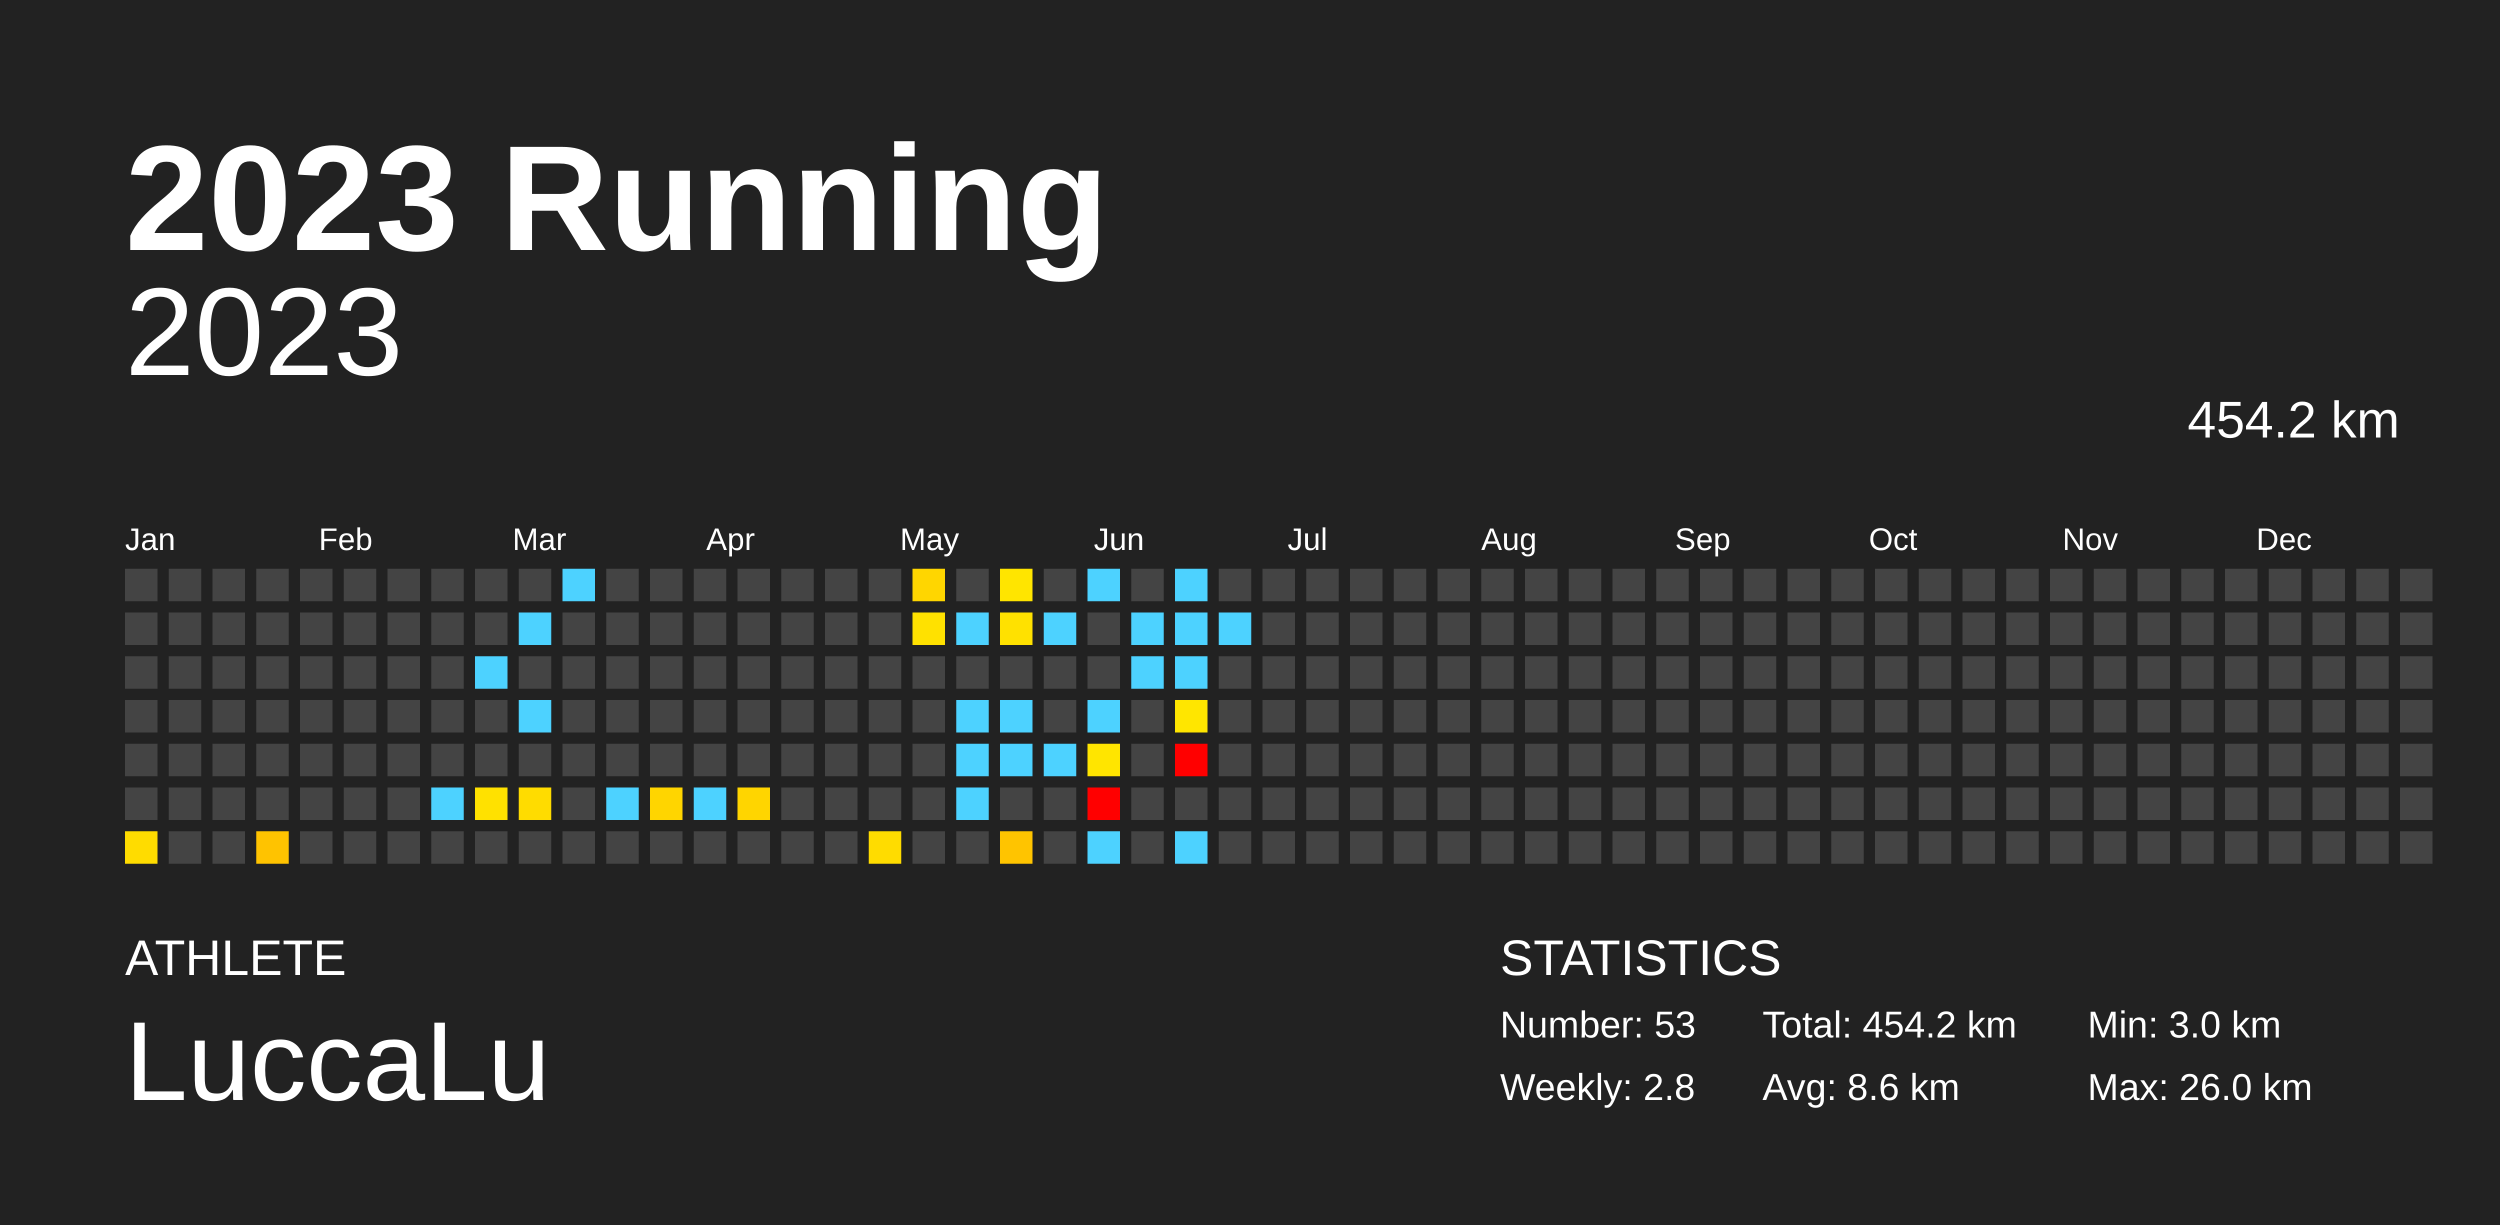
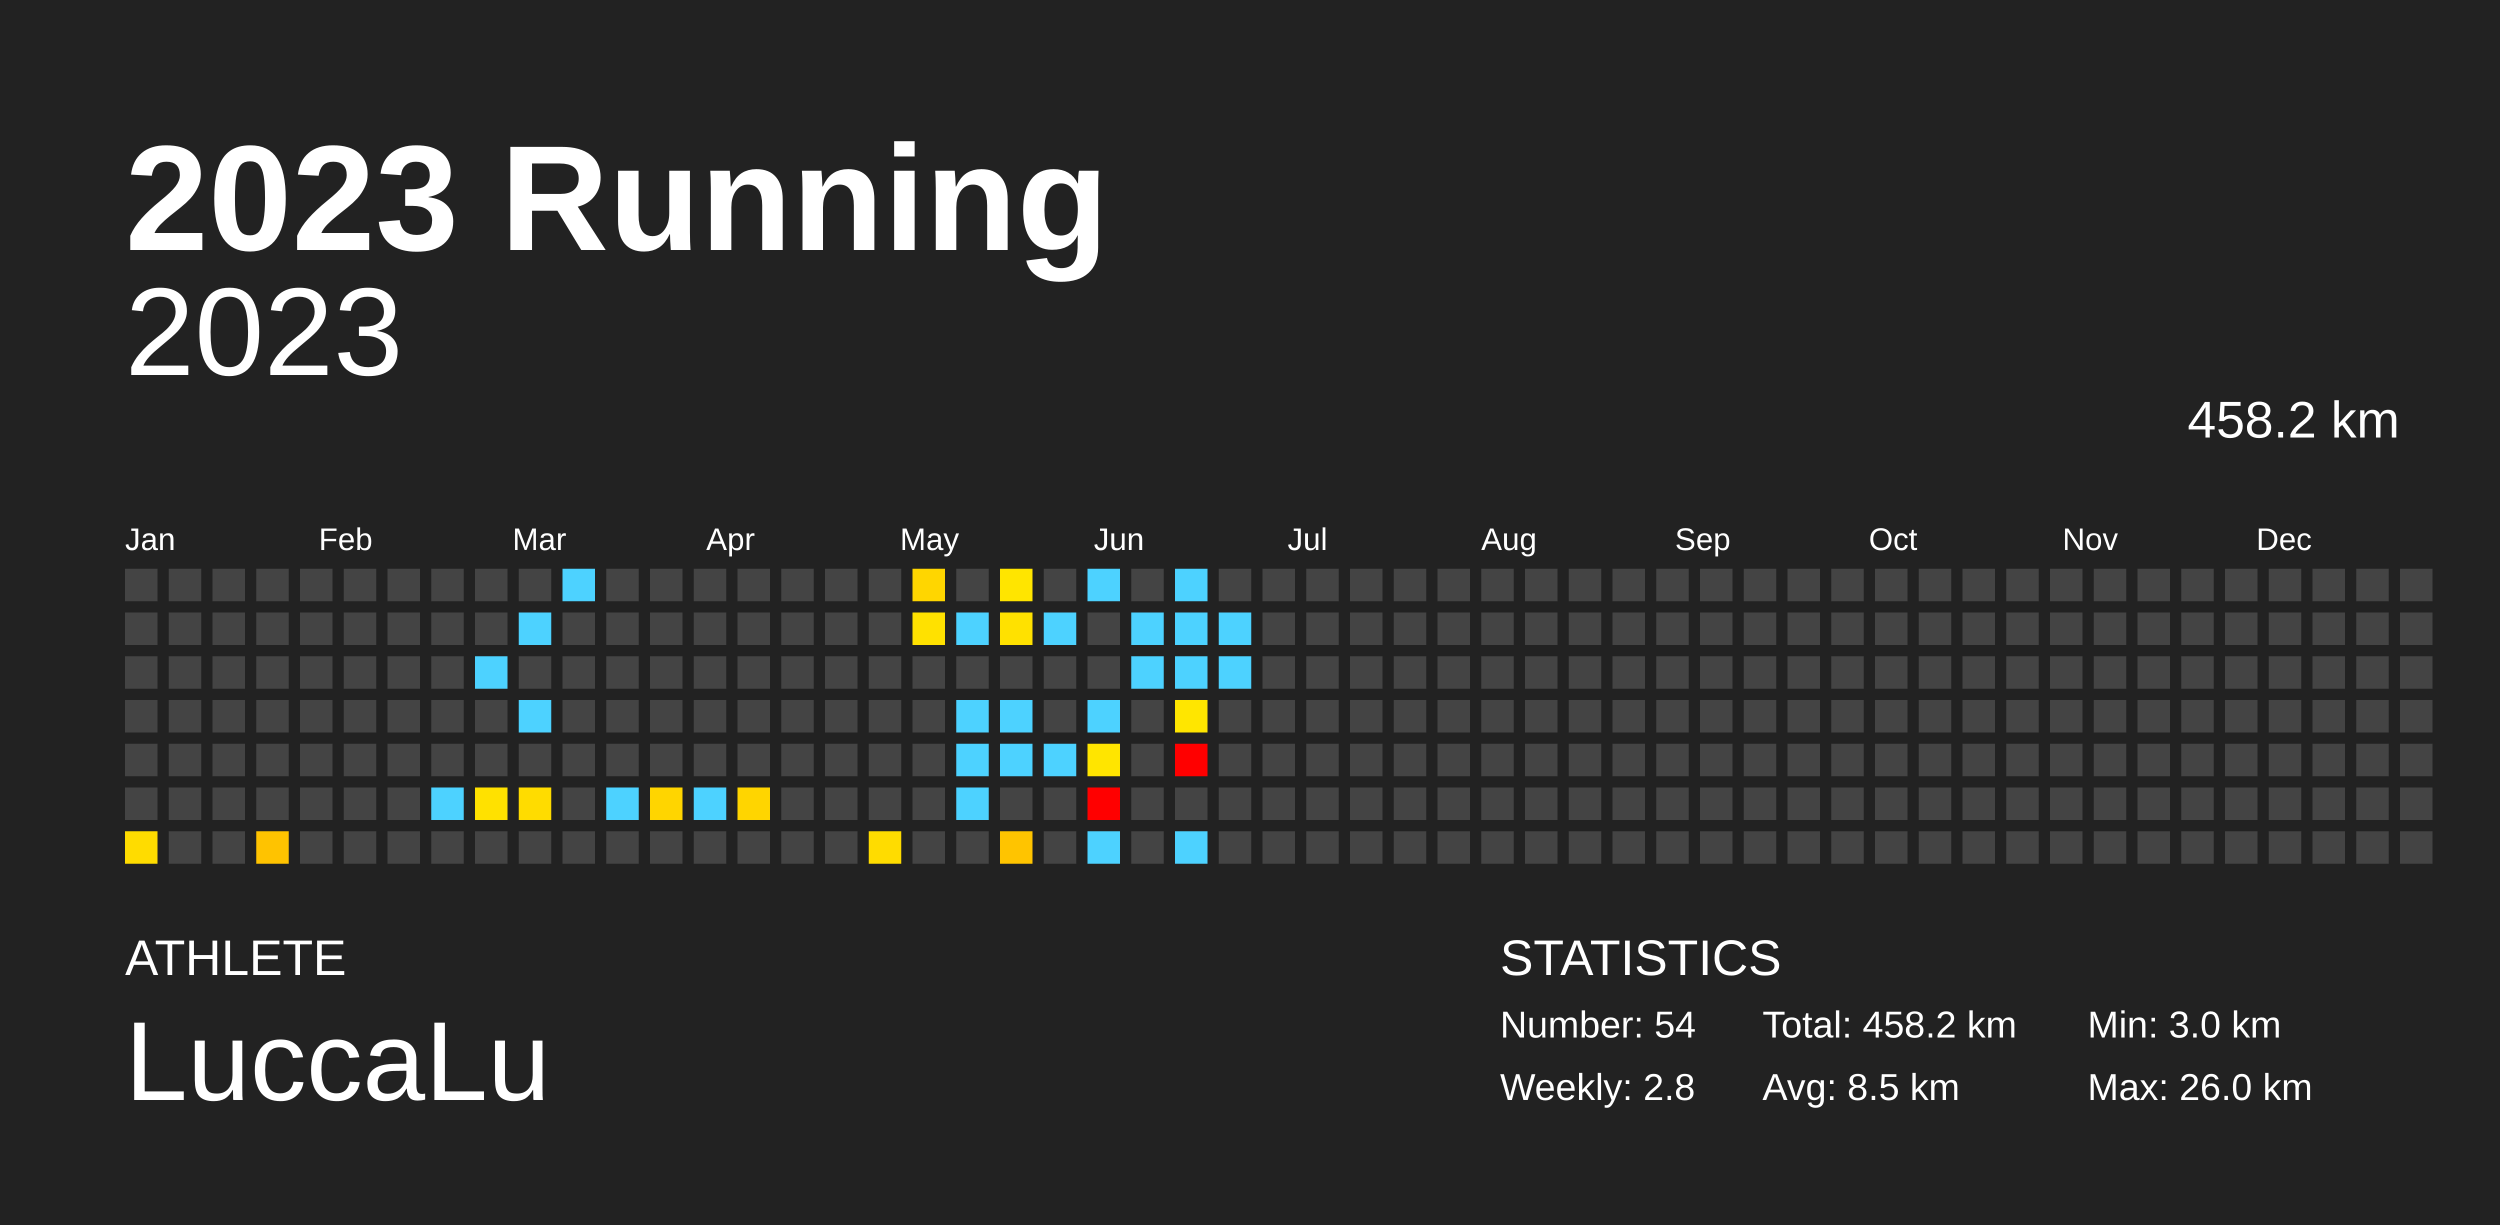
<svg xmlns="http://www.w3.org/2000/svg" baseProfile="full" height="98mm" version="1.1" viewBox="0,0,200,98" width="200mm">
  <defs />
  <rect fill="#222222" height="98" width="200" x="0" y="0" />
  <text fill="#FFFFFF" style="font-size:12px; font-family:Arial; font-weight:bold;" x="10" y="20">2023 Running</text>
  <text fill="#FFFFFF" style="font-size:4px; font-family:Arial" x="10" y="78">ATHLETE</text>
  <text fill="#FFFFFF" style="font-size:9px; font-family:Arial" x="10" y="88">LuccaLu</text>
  <text fill="#FFFFFF" style="font-size:4px; font-family:Arial" x="120" y="78">STATISTICS</text>
-   <text fill="#FFFFFF" style="font-size:3px; font-family:Arial" x="120" y="83">Number: 53</text>
+   <text fill="#FFFFFF" style="font-size:3px; font-family:Arial" x="120" y="83">Number: 54</text>
  <text fill="#FFFFFF" style="font-size:3px; font-family:Arial" x="120" y="88">Weekly: 2.8</text>
-   <text fill="#FFFFFF" style="font-size:3px; font-family:Arial" x="141" y="83">Total: 454.2 km</text>
-   <text fill="#FFFFFF" style="font-size:3px; font-family:Arial" x="141" y="88">Avg: 8.6 km</text>
+   <text fill="#FFFFFF" style="font-size:3px; font-family:Arial" x="141" y="83">Total: 458.2 km</text>
+   <text fill="#FFFFFF" style="font-size:3px; font-family:Arial" x="141" y="88">Avg: 8.5 km</text>
  <text fill="#FFFFFF" style="font-size:3px; font-family:Arial" x="167" y="83">Min: 3.0 km</text>
  <text fill="#FFFFFF" style="font-size:3px; font-family:Arial" x="167" y="88">Max: 26.0 km</text>
  <text alignment-baseline="hanging" fill="#FFFFFF" style="font-size:10.0px; font-family:Arial;" x="10" y="30">2023</text>
-   <text alignment-baseline="hanging" fill="#FFFFFF" style="font-size:4.125px; font-family:Arial;" x="175" y="35">454.2 km</text>
+   <text alignment-baseline="hanging" fill="#FFFFFF" style="font-size:4.125px; font-family:Arial;" x="175" y="35">458.2 km</text>
  <text fill="#FFFFFF" style="font-size:2.5px; font-family:Arial" x="10.0" y="44">Jan</text>
  <text fill="#FFFFFF" style="font-size:2.5px; font-family:Arial" x="25.5" y="44">Feb</text>
  <text fill="#FFFFFF" style="font-size:2.5px; font-family:Arial" x="41.0" y="44">Mar</text>
  <text fill="#FFFFFF" style="font-size:2.5px; font-family:Arial" x="56.5" y="44">Apr</text>
  <text fill="#FFFFFF" style="font-size:2.5px; font-family:Arial" x="72.0" y="44">May</text>
  <text fill="#FFFFFF" style="font-size:2.5px; font-family:Arial" x="87.5" y="44">Jun</text>
  <text fill="#FFFFFF" style="font-size:2.5px; font-family:Arial" x="103.0" y="44">Jul</text>
  <text fill="#FFFFFF" style="font-size:2.5px; font-family:Arial" x="118.5" y="44">Aug</text>
  <text fill="#FFFFFF" style="font-size:2.5px; font-family:Arial" x="134.0" y="44">Sep</text>
  <text fill="#FFFFFF" style="font-size:2.5px; font-family:Arial" x="149.5" y="44">Oct</text>
  <text fill="#FFFFFF" style="font-size:2.5px; font-family:Arial" x="165.0" y="44">Nov</text>
  <text fill="#FFFFFF" style="font-size:2.5px; font-family:Arial" x="180.5" y="44">Dec</text>
  <rect fill="#444444" height="2.6" width="2.6" x="10.0" y="45.5" />
  <rect fill="#444444" height="2.6" width="2.6" x="10.0" y="49.0" />
  <rect fill="#444444" height="2.6" width="2.6" x="10.0" y="52.5" />
  <rect fill="#444444" height="2.6" width="2.6" x="10.0" y="56.0" />
  <rect fill="#444444" height="2.6" width="2.6" x="10.0" y="59.5" />
  <rect fill="#444444" height="2.6" width="2.6" x="10.0" y="63.0" />
  <rect fill="#ffdc00" height="2.6" width="2.6" x="10.0" y="66.5" />
  <rect fill="#444444" height="2.6" width="2.6" x="13.5" y="45.5" />
  <rect fill="#444444" height="2.6" width="2.6" x="13.5" y="49.0" />
  <rect fill="#444444" height="2.6" width="2.6" x="13.5" y="52.5" />
  <rect fill="#444444" height="2.6" width="2.6" x="13.5" y="56.0" />
  <rect fill="#444444" height="2.6" width="2.6" x="13.5" y="59.5" />
  <rect fill="#444444" height="2.6" width="2.6" x="13.5" y="63.0" />
  <rect fill="#444444" height="2.6" width="2.6" x="13.5" y="66.5" />
  <rect fill="#444444" height="2.6" width="2.6" x="17.0" y="45.5" />
  <rect fill="#444444" height="2.6" width="2.6" x="17.0" y="49.0" />
  <rect fill="#444444" height="2.6" width="2.6" x="17.0" y="52.5" />
  <rect fill="#444444" height="2.6" width="2.6" x="17.0" y="56.0" />
  <rect fill="#444444" height="2.6" width="2.6" x="17.0" y="59.5" />
  <rect fill="#444444" height="2.6" width="2.6" x="17.0" y="63.0" />
  <rect fill="#444444" height="2.6" width="2.6" x="17.0" y="66.5" />
  <rect fill="#444444" height="2.6" width="2.6" x="20.5" y="45.5" />
  <rect fill="#444444" height="2.6" width="2.6" x="20.5" y="49.0" />
  <rect fill="#444444" height="2.6" width="2.6" x="20.5" y="52.5" />
  <rect fill="#444444" height="2.6" width="2.6" x="20.5" y="56.0" />
  <rect fill="#444444" height="2.6" width="2.6" x="20.5" y="59.5" />
  <rect fill="#444444" height="2.6" width="2.6" x="20.5" y="63.0" />
  <rect fill="#ffc300" height="2.6" width="2.6" x="20.5" y="66.5" />
  <rect fill="#444444" height="2.6" width="2.6" x="24.0" y="45.5" />
  <rect fill="#444444" height="2.6" width="2.6" x="24.0" y="49.0" />
  <rect fill="#444444" height="2.6" width="2.6" x="24.0" y="52.5" />
  <rect fill="#444444" height="2.6" width="2.6" x="24.0" y="56.0" />
  <rect fill="#444444" height="2.6" width="2.6" x="24.0" y="59.5" />
  <rect fill="#444444" height="2.6" width="2.6" x="24.0" y="63.0" />
  <rect fill="#444444" height="2.6" width="2.6" x="24.0" y="66.5" />
  <rect fill="#444444" height="2.6" width="2.6" x="27.5" y="45.5" />
  <rect fill="#444444" height="2.6" width="2.6" x="27.5" y="49.0" />
  <rect fill="#444444" height="2.6" width="2.6" x="27.5" y="52.5" />
  <rect fill="#444444" height="2.6" width="2.6" x="27.5" y="56.0" />
  <rect fill="#444444" height="2.6" width="2.6" x="27.5" y="59.5" />
  <rect fill="#444444" height="2.6" width="2.6" x="27.5" y="63.0" />
  <rect fill="#444444" height="2.6" width="2.6" x="27.5" y="66.5" />
  <rect fill="#444444" height="2.6" width="2.6" x="31.0" y="45.5" />
  <rect fill="#444444" height="2.6" width="2.6" x="31.0" y="49.0" />
  <rect fill="#444444" height="2.6" width="2.6" x="31.0" y="52.5" />
  <rect fill="#444444" height="2.6" width="2.6" x="31.0" y="56.0" />
  <rect fill="#444444" height="2.6" width="2.6" x="31.0" y="59.5" />
  <rect fill="#444444" height="2.6" width="2.6" x="31.0" y="63.0" />
  <rect fill="#444444" height="2.6" width="2.6" x="31.0" y="66.5" />
  <rect fill="#444444" height="2.6" width="2.6" x="34.5" y="45.5" />
  <rect fill="#444444" height="2.6" width="2.6" x="34.5" y="49.0" />
  <rect fill="#444444" height="2.6" width="2.6" x="34.5" y="52.5" />
  <rect fill="#444444" height="2.6" width="2.6" x="34.5" y="56.0" />
  <rect fill="#444444" height="2.6" width="2.6" x="34.5" y="59.5" />
  <rect fill="#4dd2ff" height="2.6" width="2.6" x="34.5" y="63.0" />
  <rect fill="#444444" height="2.6" width="2.6" x="34.5" y="66.5" />
  <rect fill="#444444" height="2.6" width="2.6" x="38.0" y="45.5" />
  <rect fill="#444444" height="2.6" width="2.6" x="38.0" y="49.0" />
  <rect fill="#4dd2ff" height="2.6" width="2.6" x="38.0" y="52.5" />
  <rect fill="#444444" height="2.6" width="2.6" x="38.0" y="56.0" />
  <rect fill="#444444" height="2.6" width="2.6" x="38.0" y="59.5" />
  <rect fill="#ffe100" height="2.6" width="2.6" x="38.0" y="63.0" />
  <rect fill="#444444" height="2.6" width="2.6" x="38.0" y="66.5" />
  <rect fill="#444444" height="2.6" width="2.6" x="41.5" y="45.5" />
  <rect fill="#4dd2ff" height="2.6" width="2.6" x="41.5" y="49.0" />
  <rect fill="#444444" height="2.6" width="2.6" x="41.5" y="52.5" />
  <rect fill="#4dd2ff" height="2.6" width="2.6" x="41.5" y="56.0" />
  <rect fill="#444444" height="2.6" width="2.6" x="41.5" y="59.5" />
  <rect fill="#ffdc00" height="2.6" width="2.6" x="41.5" y="63.0" />
  <rect fill="#444444" height="2.6" width="2.6" x="41.5" y="66.5" />
  <rect fill="#4dd2ff" height="2.6" width="2.6" x="45.0" y="45.5" />
  <rect fill="#444444" height="2.6" width="2.6" x="45.0" y="49.0" />
  <rect fill="#444444" height="2.6" width="2.6" x="45.0" y="52.5" />
  <rect fill="#444444" height="2.6" width="2.6" x="45.0" y="56.0" />
  <rect fill="#444444" height="2.6" width="2.6" x="45.0" y="59.5" />
  <rect fill="#444444" height="2.6" width="2.6" x="45.0" y="63.0" />
  <rect fill="#444444" height="2.6" width="2.6" x="45.0" y="66.5" />
  <rect fill="#444444" height="2.6" width="2.6" x="48.5" y="45.5" />
  <rect fill="#444444" height="2.6" width="2.6" x="48.5" y="49.0" />
  <rect fill="#444444" height="2.6" width="2.6" x="48.5" y="52.5" />
  <rect fill="#444444" height="2.6" width="2.6" x="48.5" y="56.0" />
  <rect fill="#444444" height="2.6" width="2.6" x="48.5" y="59.5" />
  <rect fill="#4dd2ff" height="2.6" width="2.6" x="48.5" y="63.0" />
  <rect fill="#444444" height="2.6" width="2.6" x="48.5" y="66.5" />
  <rect fill="#444444" height="2.6" width="2.6" x="52.0" y="45.5" />
  <rect fill="#444444" height="2.6" width="2.6" x="52.0" y="49.0" />
  <rect fill="#444444" height="2.6" width="2.6" x="52.0" y="52.5" />
  <rect fill="#444444" height="2.6" width="2.6" x="52.0" y="56.0" />
  <rect fill="#444444" height="2.6" width="2.6" x="52.0" y="59.5" />
  <rect fill="#ffd500" height="2.6" width="2.6" x="52.0" y="63.0" />
  <rect fill="#444444" height="2.6" width="2.6" x="52.0" y="66.5" />
  <rect fill="#444444" height="2.6" width="2.6" x="55.5" y="45.5" />
  <rect fill="#444444" height="2.6" width="2.6" x="55.5" y="49.0" />
  <rect fill="#444444" height="2.6" width="2.6" x="55.5" y="52.5" />
  <rect fill="#444444" height="2.6" width="2.6" x="55.5" y="56.0" />
  <rect fill="#444444" height="2.6" width="2.6" x="55.5" y="59.5" />
  <rect fill="#4dd2ff" height="2.6" width="2.6" x="55.5" y="63.0" />
  <rect fill="#444444" height="2.6" width="2.6" x="55.5" y="66.5" />
  <rect fill="#444444" height="2.6" width="2.6" x="59.0" y="45.5" />
  <rect fill="#444444" height="2.6" width="2.6" x="59.0" y="49.0" />
  <rect fill="#444444" height="2.6" width="2.6" x="59.0" y="52.5" />
  <rect fill="#444444" height="2.6" width="2.6" x="59.0" y="56.0" />
  <rect fill="#444444" height="2.6" width="2.6" x="59.0" y="59.5" />
  <rect fill="#ffd500" height="2.6" width="2.6" x="59.0" y="63.0" />
  <rect fill="#444444" height="2.6" width="2.6" x="59.0" y="66.5" />
  <rect fill="#444444" height="2.6" width="2.6" x="62.5" y="45.5" />
  <rect fill="#444444" height="2.6" width="2.6" x="62.5" y="49.0" />
  <rect fill="#444444" height="2.6" width="2.6" x="62.5" y="52.5" />
  <rect fill="#444444" height="2.6" width="2.6" x="62.5" y="56.0" />
  <rect fill="#444444" height="2.6" width="2.6" x="62.5" y="59.5" />
  <rect fill="#444444" height="2.6" width="2.6" x="62.5" y="63.0" />
  <rect fill="#444444" height="2.6" width="2.6" x="62.5" y="66.5" />
  <rect fill="#444444" height="2.6" width="2.6" x="66.0" y="45.5" />
  <rect fill="#444444" height="2.6" width="2.6" x="66.0" y="49.0" />
  <rect fill="#444444" height="2.6" width="2.6" x="66.0" y="52.5" />
  <rect fill="#444444" height="2.6" width="2.6" x="66.0" y="56.0" />
  <rect fill="#444444" height="2.6" width="2.6" x="66.0" y="59.5" />
  <rect fill="#444444" height="2.6" width="2.6" x="66.0" y="63.0" />
  <rect fill="#444444" height="2.6" width="2.6" x="66.0" y="66.5" />
  <rect fill="#444444" height="2.6" width="2.6" x="69.5" y="45.5" />
  <rect fill="#444444" height="2.6" width="2.6" x="69.5" y="49.0" />
  <rect fill="#444444" height="2.6" width="2.6" x="69.5" y="52.5" />
  <rect fill="#444444" height="2.6" width="2.6" x="69.5" y="56.0" />
  <rect fill="#444444" height="2.6" width="2.6" x="69.5" y="59.5" />
  <rect fill="#444444" height="2.6" width="2.6" x="69.5" y="63.0" />
  <rect fill="#ffdc00" height="2.6" width="2.6" x="69.5" y="66.5" />
  <rect fill="#ffd600" height="2.6" width="2.6" x="73.0" y="45.5" />
  <rect fill="#ffe100" height="2.6" width="2.6" x="73.0" y="49.0" />
  <rect fill="#444444" height="2.6" width="2.6" x="73.0" y="52.5" />
  <rect fill="#444444" height="2.6" width="2.6" x="73.0" y="56.0" />
  <rect fill="#444444" height="2.6" width="2.6" x="73.0" y="59.5" />
  <rect fill="#444444" height="2.6" width="2.6" x="73.0" y="63.0" />
  <rect fill="#444444" height="2.6" width="2.6" x="73.0" y="66.5" />
  <rect fill="#444444" height="2.6" width="2.6" x="76.5" y="45.5" />
  <rect fill="#4dd2ff" height="2.6" width="2.6" x="76.5" y="49.0" />
  <rect fill="#444444" height="2.6" width="2.6" x="76.5" y="52.5" />
  <rect fill="#4dd2ff" height="2.6" width="2.6" x="76.5" y="56.0" />
  <rect fill="#4dd2ff" height="2.6" width="2.6" x="76.5" y="59.5" />
  <rect fill="#4dd2ff" height="2.6" width="2.6" x="76.5" y="63.0" />
  <rect fill="#444444" height="2.6" width="2.6" x="76.5" y="66.5" />
  <rect fill="#ffe500" height="2.6" width="2.6" x="80.0" y="45.5" />
  <rect fill="#ffe100" height="2.6" width="2.6" x="80.0" y="49.0" />
  <rect fill="#444444" height="2.6" width="2.6" x="80.0" y="52.5" />
  <rect fill="#4dd2ff" height="2.6" width="2.6" x="80.0" y="56.0" />
  <rect fill="#4dd2ff" height="2.6" width="2.6" x="80.0" y="59.5" />
  <rect fill="#444444" height="2.6" width="2.6" x="80.0" y="63.0" />
  <rect fill="#ffc400" height="2.6" width="2.6" x="80.0" y="66.5" />
  <rect fill="#444444" height="2.6" width="2.6" x="83.5" y="45.5" />
  <rect fill="#4dd2ff" height="2.6" width="2.6" x="83.5" y="49.0" />
  <rect fill="#444444" height="2.6" width="2.6" x="83.5" y="52.5" />
  <rect fill="#444444" height="2.6" width="2.6" x="83.5" y="56.0" />
  <rect fill="#4dd2ff" height="2.6" width="2.6" x="83.5" y="59.5" />
  <rect fill="#444444" height="2.6" width="2.6" x="83.5" y="63.0" />
  <rect fill="#444444" height="2.6" width="2.6" x="83.5" y="66.5" />
  <rect fill="#4dd2ff" height="2.6" width="2.6" x="87.0" y="45.5" />
  <rect fill="#444444" height="2.6" width="2.6" x="87.0" y="49.0" />
  <rect fill="#444444" height="2.6" width="2.6" x="87.0" y="52.5" />
  <rect fill="#4dd2ff" height="2.6" width="2.6" x="87.0" y="56.0" />
  <rect fill="#ffe500" height="2.6" width="2.6" x="87.0" y="59.5" />
  <rect fill="red" height="2.6" width="2.6" x="87.0" y="63.0" />
  <rect fill="#4dd2ff" height="2.6" width="2.6" x="87.0" y="66.5" />
  <rect fill="#444444" height="2.6" width="2.6" x="90.5" y="45.5" />
  <rect fill="#4dd2ff" height="2.6" width="2.6" x="90.5" y="49.0" />
  <rect fill="#4dd2ff" height="2.6" width="2.6" x="90.5" y="52.5" />
  <rect fill="#444444" height="2.6" width="2.6" x="90.5" y="56.0" />
  <rect fill="#444444" height="2.6" width="2.6" x="90.5" y="59.5" />
  <rect fill="#444444" height="2.6" width="2.6" x="90.5" y="63.0" />
  <rect fill="#444444" height="2.6" width="2.6" x="90.5" y="66.5" />
  <rect fill="#4dd2ff" height="2.6" width="2.6" x="94.0" y="45.5" />
  <rect fill="#4dd2ff" height="2.6" width="2.6" x="94.0" y="49.0" />
  <rect fill="#4dd2ff" height="2.6" width="2.6" x="94.0" y="52.5" />
  <rect fill="#ffe600" height="2.6" width="2.6" x="94.0" y="56.0" />
  <rect fill="red" height="2.6" width="2.6" x="94.0" y="59.5" />
  <rect fill="#444444" height="2.6" width="2.6" x="94.0" y="63.0" />
  <rect fill="#4dd2ff" height="2.6" width="2.6" x="94.0" y="66.5" />
  <rect fill="#444444" height="2.6" width="2.6" x="97.5" y="45.5" />
  <rect fill="#4dd2ff" height="2.6" width="2.6" x="97.5" y="49.0" />
-   <rect fill="#444444" height="2.6" width="2.6" x="97.5" y="52.5" />
+   <rect fill="#4dd2ff" height="2.6" width="2.6" x="97.5" y="52.5" />
  <rect fill="#444444" height="2.6" width="2.6" x="97.5" y="56.0" />
  <rect fill="#444444" height="2.6" width="2.6" x="97.5" y="59.5" />
  <rect fill="#444444" height="2.6" width="2.6" x="97.5" y="63.0" />
  <rect fill="#444444" height="2.6" width="2.6" x="97.5" y="66.5" />
  <rect fill="#444444" height="2.6" width="2.6" x="101.0" y="45.5" />
  <rect fill="#444444" height="2.6" width="2.6" x="101.0" y="49.0" />
  <rect fill="#444444" height="2.6" width="2.6" x="101.0" y="52.5" />
  <rect fill="#444444" height="2.6" width="2.6" x="101.0" y="56.0" />
  <rect fill="#444444" height="2.6" width="2.6" x="101.0" y="59.5" />
  <rect fill="#444444" height="2.6" width="2.6" x="101.0" y="63.0" />
  <rect fill="#444444" height="2.6" width="2.6" x="101.0" y="66.5" />
  <rect fill="#444444" height="2.6" width="2.6" x="104.5" y="45.5" />
  <rect fill="#444444" height="2.6" width="2.6" x="104.5" y="49.0" />
  <rect fill="#444444" height="2.6" width="2.6" x="104.5" y="52.5" />
  <rect fill="#444444" height="2.6" width="2.6" x="104.5" y="56.0" />
  <rect fill="#444444" height="2.6" width="2.6" x="104.5" y="59.5" />
  <rect fill="#444444" height="2.6" width="2.6" x="104.5" y="63.0" />
  <rect fill="#444444" height="2.6" width="2.6" x="104.5" y="66.5" />
  <rect fill="#444444" height="2.6" width="2.6" x="108.0" y="45.5" />
  <rect fill="#444444" height="2.6" width="2.6" x="108.0" y="49.0" />
  <rect fill="#444444" height="2.6" width="2.6" x="108.0" y="52.5" />
  <rect fill="#444444" height="2.6" width="2.6" x="108.0" y="56.0" />
  <rect fill="#444444" height="2.6" width="2.6" x="108.0" y="59.5" />
  <rect fill="#444444" height="2.6" width="2.6" x="108.0" y="63.0" />
  <rect fill="#444444" height="2.6" width="2.6" x="108.0" y="66.5" />
  <rect fill="#444444" height="2.6" width="2.6" x="111.5" y="45.5" />
  <rect fill="#444444" height="2.6" width="2.6" x="111.5" y="49.0" />
  <rect fill="#444444" height="2.6" width="2.6" x="111.5" y="52.5" />
  <rect fill="#444444" height="2.6" width="2.6" x="111.5" y="56.0" />
  <rect fill="#444444" height="2.6" width="2.6" x="111.5" y="59.5" />
  <rect fill="#444444" height="2.6" width="2.6" x="111.5" y="63.0" />
  <rect fill="#444444" height="2.6" width="2.6" x="111.5" y="66.5" />
  <rect fill="#444444" height="2.6" width="2.6" x="115.0" y="45.5" />
  <rect fill="#444444" height="2.6" width="2.6" x="115.0" y="49.0" />
  <rect fill="#444444" height="2.6" width="2.6" x="115.0" y="52.5" />
  <rect fill="#444444" height="2.6" width="2.6" x="115.0" y="56.0" />
  <rect fill="#444444" height="2.6" width="2.6" x="115.0" y="59.5" />
  <rect fill="#444444" height="2.6" width="2.6" x="115.0" y="63.0" />
  <rect fill="#444444" height="2.6" width="2.6" x="115.0" y="66.5" />
  <rect fill="#444444" height="2.6" width="2.6" x="118.5" y="45.5" />
  <rect fill="#444444" height="2.6" width="2.6" x="118.5" y="49.0" />
  <rect fill="#444444" height="2.6" width="2.6" x="118.5" y="52.5" />
  <rect fill="#444444" height="2.6" width="2.6" x="118.5" y="56.0" />
  <rect fill="#444444" height="2.6" width="2.6" x="118.5" y="59.5" />
  <rect fill="#444444" height="2.6" width="2.6" x="118.5" y="63.0" />
  <rect fill="#444444" height="2.6" width="2.6" x="118.5" y="66.5" />
  <rect fill="#444444" height="2.6" width="2.6" x="122.0" y="45.5" />
  <rect fill="#444444" height="2.6" width="2.6" x="122.0" y="49.0" />
  <rect fill="#444444" height="2.6" width="2.6" x="122.0" y="52.5" />
  <rect fill="#444444" height="2.6" width="2.6" x="122.0" y="56.0" />
  <rect fill="#444444" height="2.6" width="2.6" x="122.0" y="59.5" />
  <rect fill="#444444" height="2.6" width="2.6" x="122.0" y="63.0" />
  <rect fill="#444444" height="2.6" width="2.6" x="122.0" y="66.5" />
  <rect fill="#444444" height="2.6" width="2.6" x="125.5" y="45.5" />
  <rect fill="#444444" height="2.6" width="2.6" x="125.5" y="49.0" />
  <rect fill="#444444" height="2.6" width="2.6" x="125.5" y="52.5" />
  <rect fill="#444444" height="2.6" width="2.6" x="125.5" y="56.0" />
  <rect fill="#444444" height="2.6" width="2.6" x="125.5" y="59.5" />
  <rect fill="#444444" height="2.6" width="2.6" x="125.5" y="63.0" />
  <rect fill="#444444" height="2.6" width="2.6" x="125.5" y="66.5" />
  <rect fill="#444444" height="2.6" width="2.6" x="129.0" y="45.5" />
  <rect fill="#444444" height="2.6" width="2.6" x="129.0" y="49.0" />
  <rect fill="#444444" height="2.6" width="2.6" x="129.0" y="52.5" />
  <rect fill="#444444" height="2.6" width="2.6" x="129.0" y="56.0" />
  <rect fill="#444444" height="2.6" width="2.6" x="129.0" y="59.5" />
  <rect fill="#444444" height="2.6" width="2.6" x="129.0" y="63.0" />
  <rect fill="#444444" height="2.6" width="2.6" x="129.0" y="66.5" />
  <rect fill="#444444" height="2.6" width="2.6" x="132.5" y="45.5" />
  <rect fill="#444444" height="2.6" width="2.6" x="132.5" y="49.0" />
  <rect fill="#444444" height="2.6" width="2.6" x="132.5" y="52.5" />
  <rect fill="#444444" height="2.6" width="2.6" x="132.5" y="56.0" />
  <rect fill="#444444" height="2.6" width="2.6" x="132.5" y="59.5" />
  <rect fill="#444444" height="2.6" width="2.6" x="132.5" y="63.0" />
  <rect fill="#444444" height="2.6" width="2.6" x="132.5" y="66.5" />
  <rect fill="#444444" height="2.6" width="2.6" x="136.0" y="45.5" />
  <rect fill="#444444" height="2.6" width="2.6" x="136.0" y="49.0" />
  <rect fill="#444444" height="2.6" width="2.6" x="136.0" y="52.5" />
  <rect fill="#444444" height="2.6" width="2.6" x="136.0" y="56.0" />
  <rect fill="#444444" height="2.6" width="2.6" x="136.0" y="59.5" />
  <rect fill="#444444" height="2.6" width="2.6" x="136.0" y="63.0" />
  <rect fill="#444444" height="2.6" width="2.6" x="136.0" y="66.5" />
  <rect fill="#444444" height="2.6" width="2.6" x="139.5" y="45.5" />
  <rect fill="#444444" height="2.6" width="2.6" x="139.5" y="49.0" />
  <rect fill="#444444" height="2.6" width="2.6" x="139.5" y="52.5" />
  <rect fill="#444444" height="2.6" width="2.6" x="139.5" y="56.0" />
  <rect fill="#444444" height="2.6" width="2.6" x="139.5" y="59.5" />
  <rect fill="#444444" height="2.6" width="2.6" x="139.5" y="63.0" />
  <rect fill="#444444" height="2.6" width="2.6" x="139.5" y="66.5" />
  <rect fill="#444444" height="2.6" width="2.6" x="143.0" y="45.5" />
  <rect fill="#444444" height="2.6" width="2.6" x="143.0" y="49.0" />
  <rect fill="#444444" height="2.6" width="2.6" x="143.0" y="52.5" />
  <rect fill="#444444" height="2.6" width="2.6" x="143.0" y="56.0" />
  <rect fill="#444444" height="2.6" width="2.6" x="143.0" y="59.5" />
  <rect fill="#444444" height="2.6" width="2.6" x="143.0" y="63.0" />
  <rect fill="#444444" height="2.6" width="2.6" x="143.0" y="66.5" />
  <rect fill="#444444" height="2.6" width="2.6" x="146.5" y="45.5" />
  <rect fill="#444444" height="2.6" width="2.6" x="146.5" y="49.0" />
  <rect fill="#444444" height="2.6" width="2.6" x="146.5" y="52.5" />
  <rect fill="#444444" height="2.6" width="2.6" x="146.5" y="56.0" />
  <rect fill="#444444" height="2.6" width="2.6" x="146.5" y="59.5" />
  <rect fill="#444444" height="2.6" width="2.6" x="146.5" y="63.0" />
  <rect fill="#444444" height="2.6" width="2.6" x="146.5" y="66.5" />
  <rect fill="#444444" height="2.6" width="2.6" x="150.0" y="45.5" />
  <rect fill="#444444" height="2.6" width="2.6" x="150.0" y="49.0" />
  <rect fill="#444444" height="2.6" width="2.6" x="150.0" y="52.5" />
  <rect fill="#444444" height="2.6" width="2.6" x="150.0" y="56.0" />
  <rect fill="#444444" height="2.6" width="2.6" x="150.0" y="59.5" />
  <rect fill="#444444" height="2.6" width="2.6" x="150.0" y="63.0" />
  <rect fill="#444444" height="2.6" width="2.6" x="150.0" y="66.5" />
  <rect fill="#444444" height="2.6" width="2.6" x="153.5" y="45.5" />
  <rect fill="#444444" height="2.6" width="2.6" x="153.5" y="49.0" />
  <rect fill="#444444" height="2.6" width="2.6" x="153.5" y="52.5" />
  <rect fill="#444444" height="2.6" width="2.6" x="153.5" y="56.0" />
  <rect fill="#444444" height="2.6" width="2.6" x="153.5" y="59.5" />
  <rect fill="#444444" height="2.6" width="2.6" x="153.5" y="63.0" />
  <rect fill="#444444" height="2.6" width="2.6" x="153.5" y="66.5" />
  <rect fill="#444444" height="2.6" width="2.6" x="157.0" y="45.5" />
  <rect fill="#444444" height="2.6" width="2.6" x="157.0" y="49.0" />
  <rect fill="#444444" height="2.6" width="2.6" x="157.0" y="52.5" />
  <rect fill="#444444" height="2.6" width="2.6" x="157.0" y="56.0" />
  <rect fill="#444444" height="2.6" width="2.6" x="157.0" y="59.5" />
  <rect fill="#444444" height="2.6" width="2.6" x="157.0" y="63.0" />
  <rect fill="#444444" height="2.6" width="2.6" x="157.0" y="66.5" />
  <rect fill="#444444" height="2.6" width="2.6" x="160.5" y="45.5" />
  <rect fill="#444444" height="2.6" width="2.6" x="160.5" y="49.0" />
  <rect fill="#444444" height="2.6" width="2.6" x="160.5" y="52.5" />
  <rect fill="#444444" height="2.6" width="2.6" x="160.5" y="56.0" />
  <rect fill="#444444" height="2.6" width="2.6" x="160.5" y="59.5" />
  <rect fill="#444444" height="2.6" width="2.6" x="160.5" y="63.0" />
  <rect fill="#444444" height="2.6" width="2.6" x="160.5" y="66.5" />
  <rect fill="#444444" height="2.6" width="2.6" x="164.0" y="45.5" />
  <rect fill="#444444" height="2.6" width="2.6" x="164.0" y="49.0" />
  <rect fill="#444444" height="2.6" width="2.6" x="164.0" y="52.5" />
  <rect fill="#444444" height="2.6" width="2.6" x="164.0" y="56.0" />
  <rect fill="#444444" height="2.6" width="2.6" x="164.0" y="59.5" />
  <rect fill="#444444" height="2.6" width="2.6" x="164.0" y="63.0" />
  <rect fill="#444444" height="2.6" width="2.6" x="164.0" y="66.5" />
  <rect fill="#444444" height="2.6" width="2.6" x="167.5" y="45.5" />
  <rect fill="#444444" height="2.6" width="2.6" x="167.5" y="49.0" />
  <rect fill="#444444" height="2.6" width="2.6" x="167.5" y="52.5" />
  <rect fill="#444444" height="2.6" width="2.6" x="167.5" y="56.0" />
  <rect fill="#444444" height="2.6" width="2.6" x="167.5" y="59.5" />
  <rect fill="#444444" height="2.6" width="2.6" x="167.5" y="63.0" />
  <rect fill="#444444" height="2.6" width="2.6" x="167.5" y="66.5" />
  <rect fill="#444444" height="2.6" width="2.6" x="171.0" y="45.5" />
  <rect fill="#444444" height="2.6" width="2.6" x="171.0" y="49.0" />
  <rect fill="#444444" height="2.6" width="2.6" x="171.0" y="52.5" />
  <rect fill="#444444" height="2.6" width="2.6" x="171.0" y="56.0" />
  <rect fill="#444444" height="2.6" width="2.6" x="171.0" y="59.5" />
  <rect fill="#444444" height="2.6" width="2.6" x="171.0" y="63.0" />
  <rect fill="#444444" height="2.6" width="2.6" x="171.0" y="66.5" />
  <rect fill="#444444" height="2.6" width="2.6" x="174.5" y="45.5" />
  <rect fill="#444444" height="2.6" width="2.6" x="174.5" y="49.0" />
  <rect fill="#444444" height="2.6" width="2.6" x="174.5" y="52.5" />
  <rect fill="#444444" height="2.6" width="2.6" x="174.5" y="56.0" />
  <rect fill="#444444" height="2.6" width="2.6" x="174.5" y="59.5" />
  <rect fill="#444444" height="2.6" width="2.6" x="174.5" y="63.0" />
  <rect fill="#444444" height="2.6" width="2.6" x="174.5" y="66.5" />
  <rect fill="#444444" height="2.6" width="2.6" x="178.0" y="45.5" />
  <rect fill="#444444" height="2.6" width="2.6" x="178.0" y="49.0" />
  <rect fill="#444444" height="2.6" width="2.6" x="178.0" y="52.5" />
  <rect fill="#444444" height="2.6" width="2.6" x="178.0" y="56.0" />
  <rect fill="#444444" height="2.6" width="2.6" x="178.0" y="59.5" />
  <rect fill="#444444" height="2.6" width="2.6" x="178.0" y="63.0" />
  <rect fill="#444444" height="2.6" width="2.6" x="178.0" y="66.5" />
  <rect fill="#444444" height="2.6" width="2.6" x="181.5" y="45.5" />
  <rect fill="#444444" height="2.6" width="2.6" x="181.5" y="49.0" />
  <rect fill="#444444" height="2.6" width="2.6" x="181.5" y="52.5" />
  <rect fill="#444444" height="2.6" width="2.6" x="181.5" y="56.0" />
  <rect fill="#444444" height="2.6" width="2.6" x="181.5" y="59.5" />
  <rect fill="#444444" height="2.6" width="2.6" x="181.5" y="63.0" />
  <rect fill="#444444" height="2.6" width="2.6" x="181.5" y="66.5" />
  <rect fill="#444444" height="2.6" width="2.6" x="185.0" y="45.5" />
  <rect fill="#444444" height="2.6" width="2.6" x="185.0" y="49.0" />
  <rect fill="#444444" height="2.6" width="2.6" x="185.0" y="52.5" />
  <rect fill="#444444" height="2.6" width="2.6" x="185.0" y="56.0" />
  <rect fill="#444444" height="2.6" width="2.6" x="185.0" y="59.5" />
  <rect fill="#444444" height="2.6" width="2.6" x="185.0" y="63.0" />
  <rect fill="#444444" height="2.6" width="2.6" x="185.0" y="66.5" />
  <rect fill="#444444" height="2.6" width="2.6" x="188.5" y="45.5" />
  <rect fill="#444444" height="2.6" width="2.6" x="188.5" y="49.0" />
  <rect fill="#444444" height="2.6" width="2.6" x="188.5" y="52.5" />
  <rect fill="#444444" height="2.6" width="2.6" x="188.5" y="56.0" />
  <rect fill="#444444" height="2.6" width="2.6" x="188.5" y="59.5" />
  <rect fill="#444444" height="2.6" width="2.6" x="188.5" y="63.0" />
  <rect fill="#444444" height="2.6" width="2.6" x="188.5" y="66.5" />
  <rect fill="#444444" height="2.6" width="2.6" x="192.0" y="45.5" />
  <rect fill="#444444" height="2.6" width="2.6" x="192.0" y="49.0" />
  <rect fill="#444444" height="2.6" width="2.6" x="192.0" y="52.5" />
  <rect fill="#444444" height="2.6" width="2.6" x="192.0" y="56.0" />
  <rect fill="#444444" height="2.6" width="2.6" x="192.0" y="59.5" />
  <rect fill="#444444" height="2.6" width="2.6" x="192.0" y="63.0" />
  <rect fill="#444444" height="2.6" width="2.6" x="192.0" y="66.5" />
</svg>
